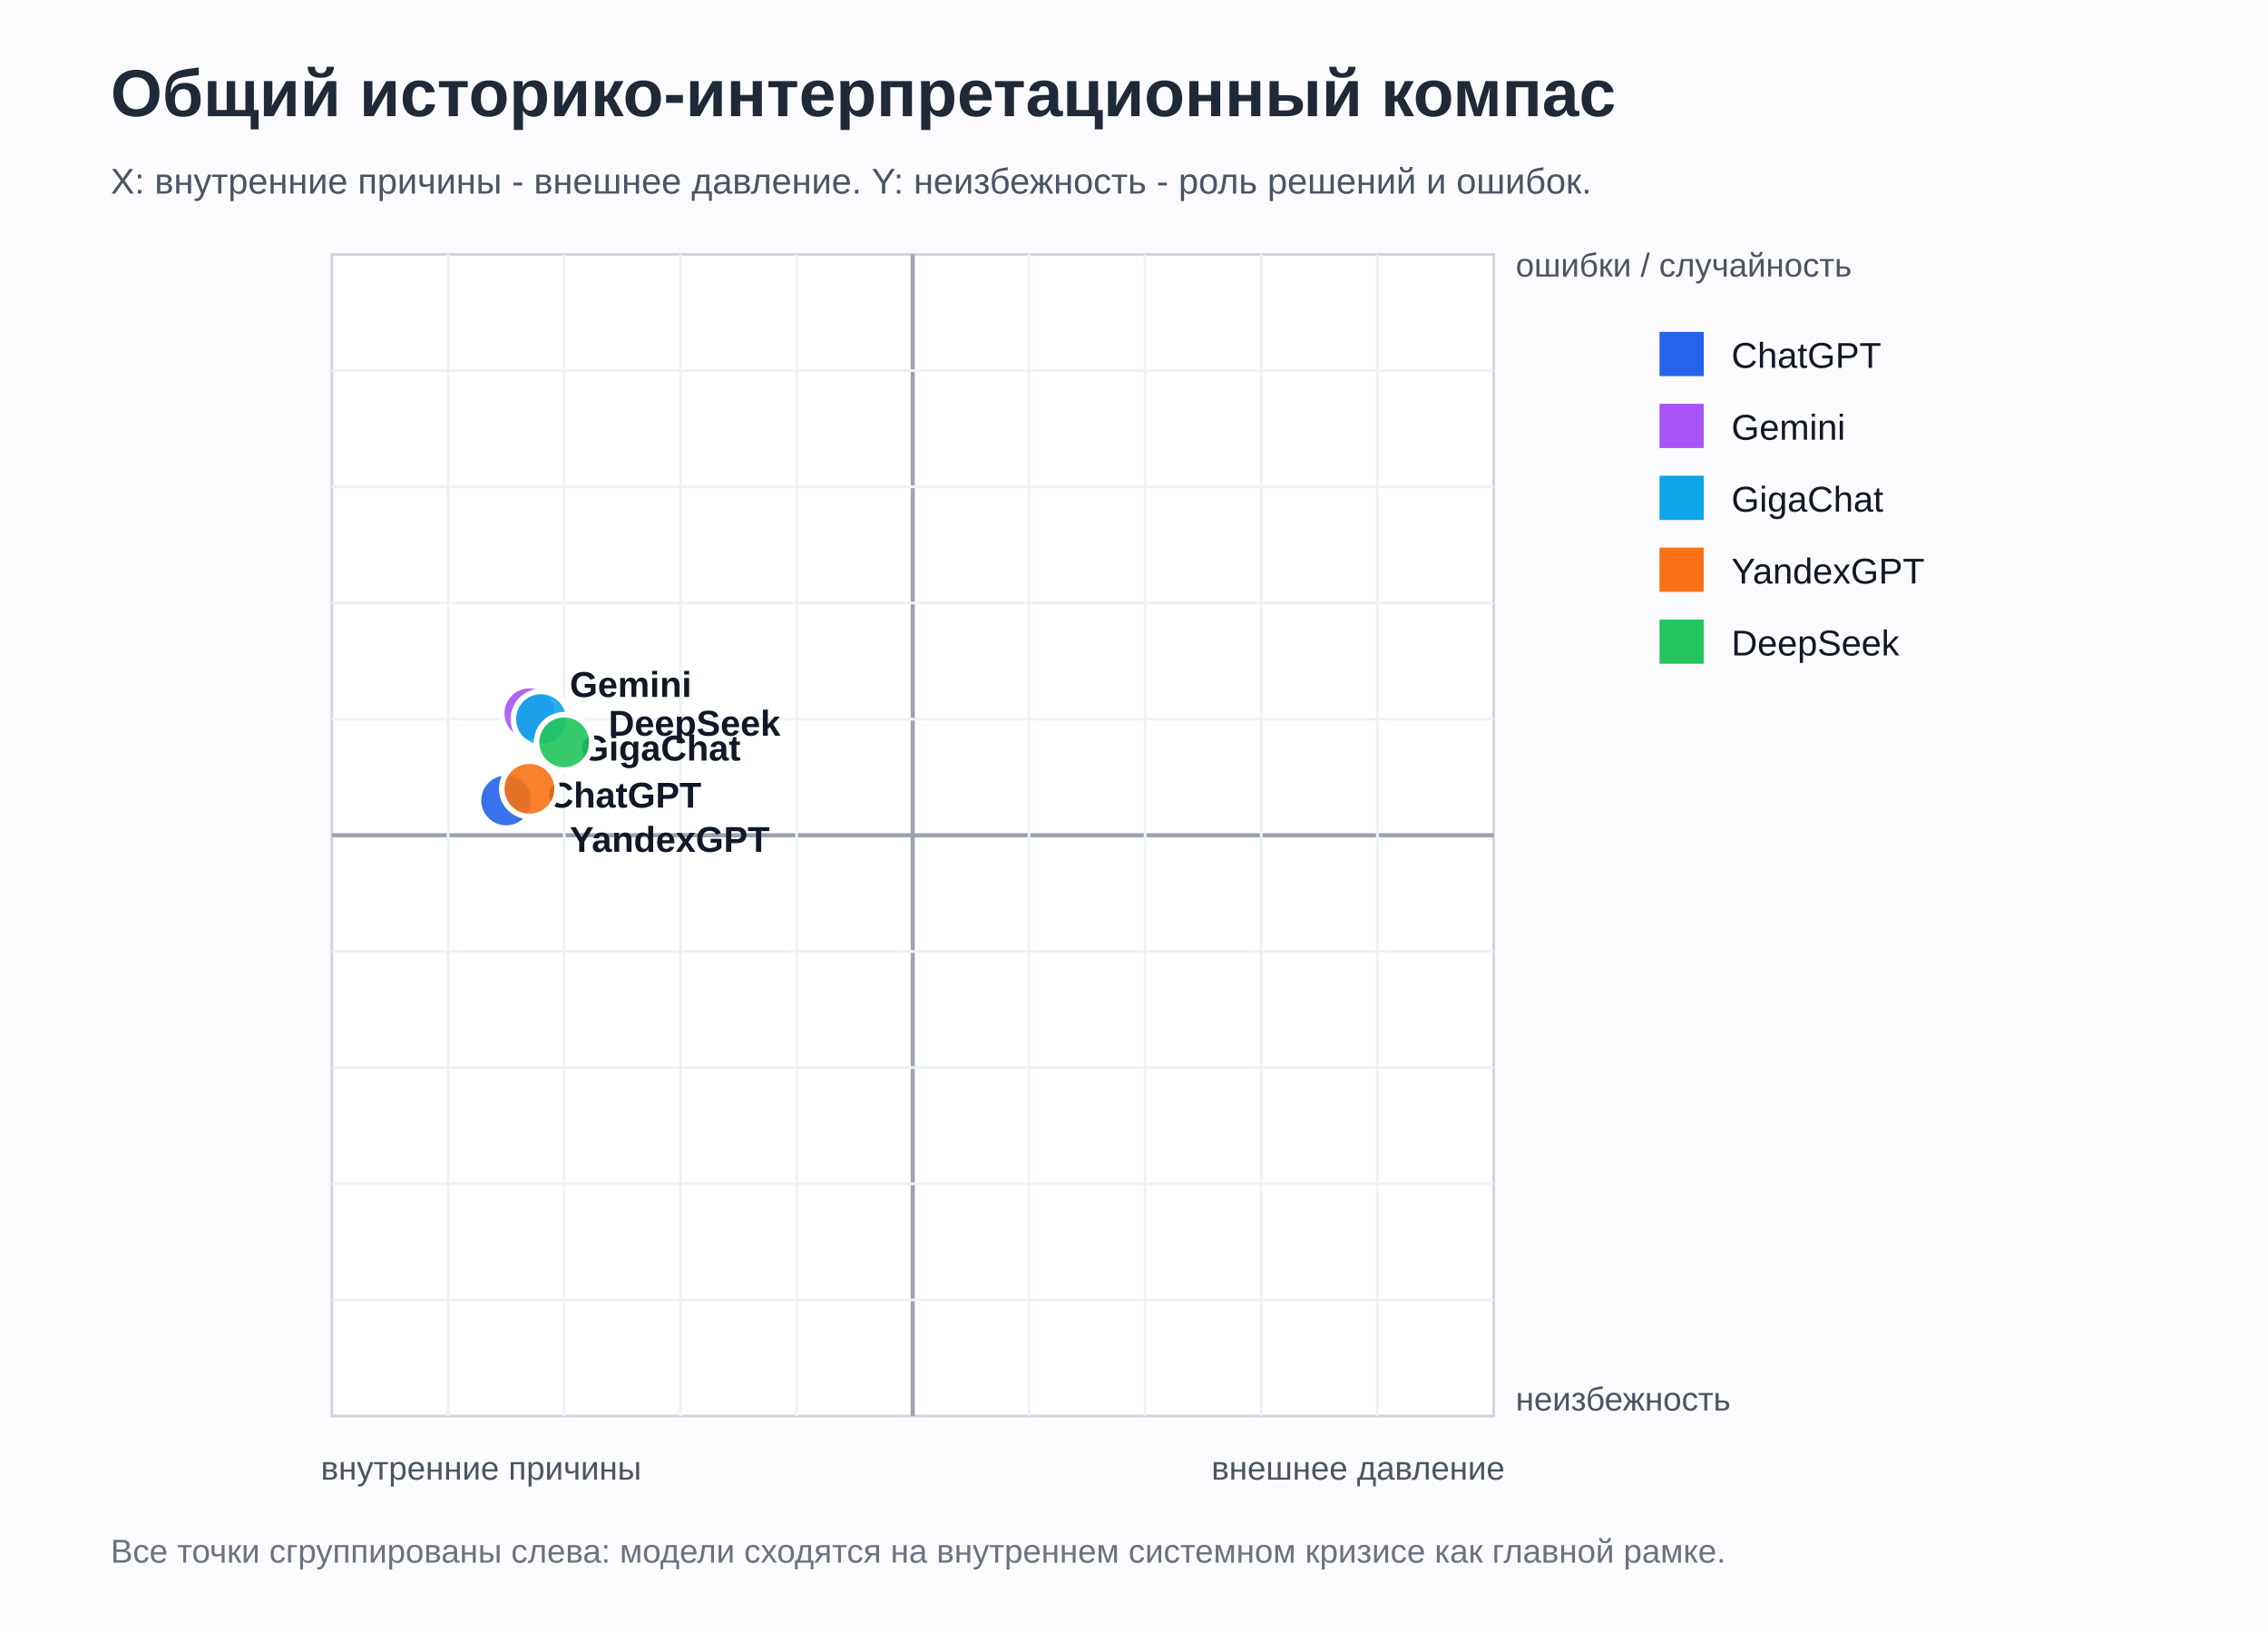
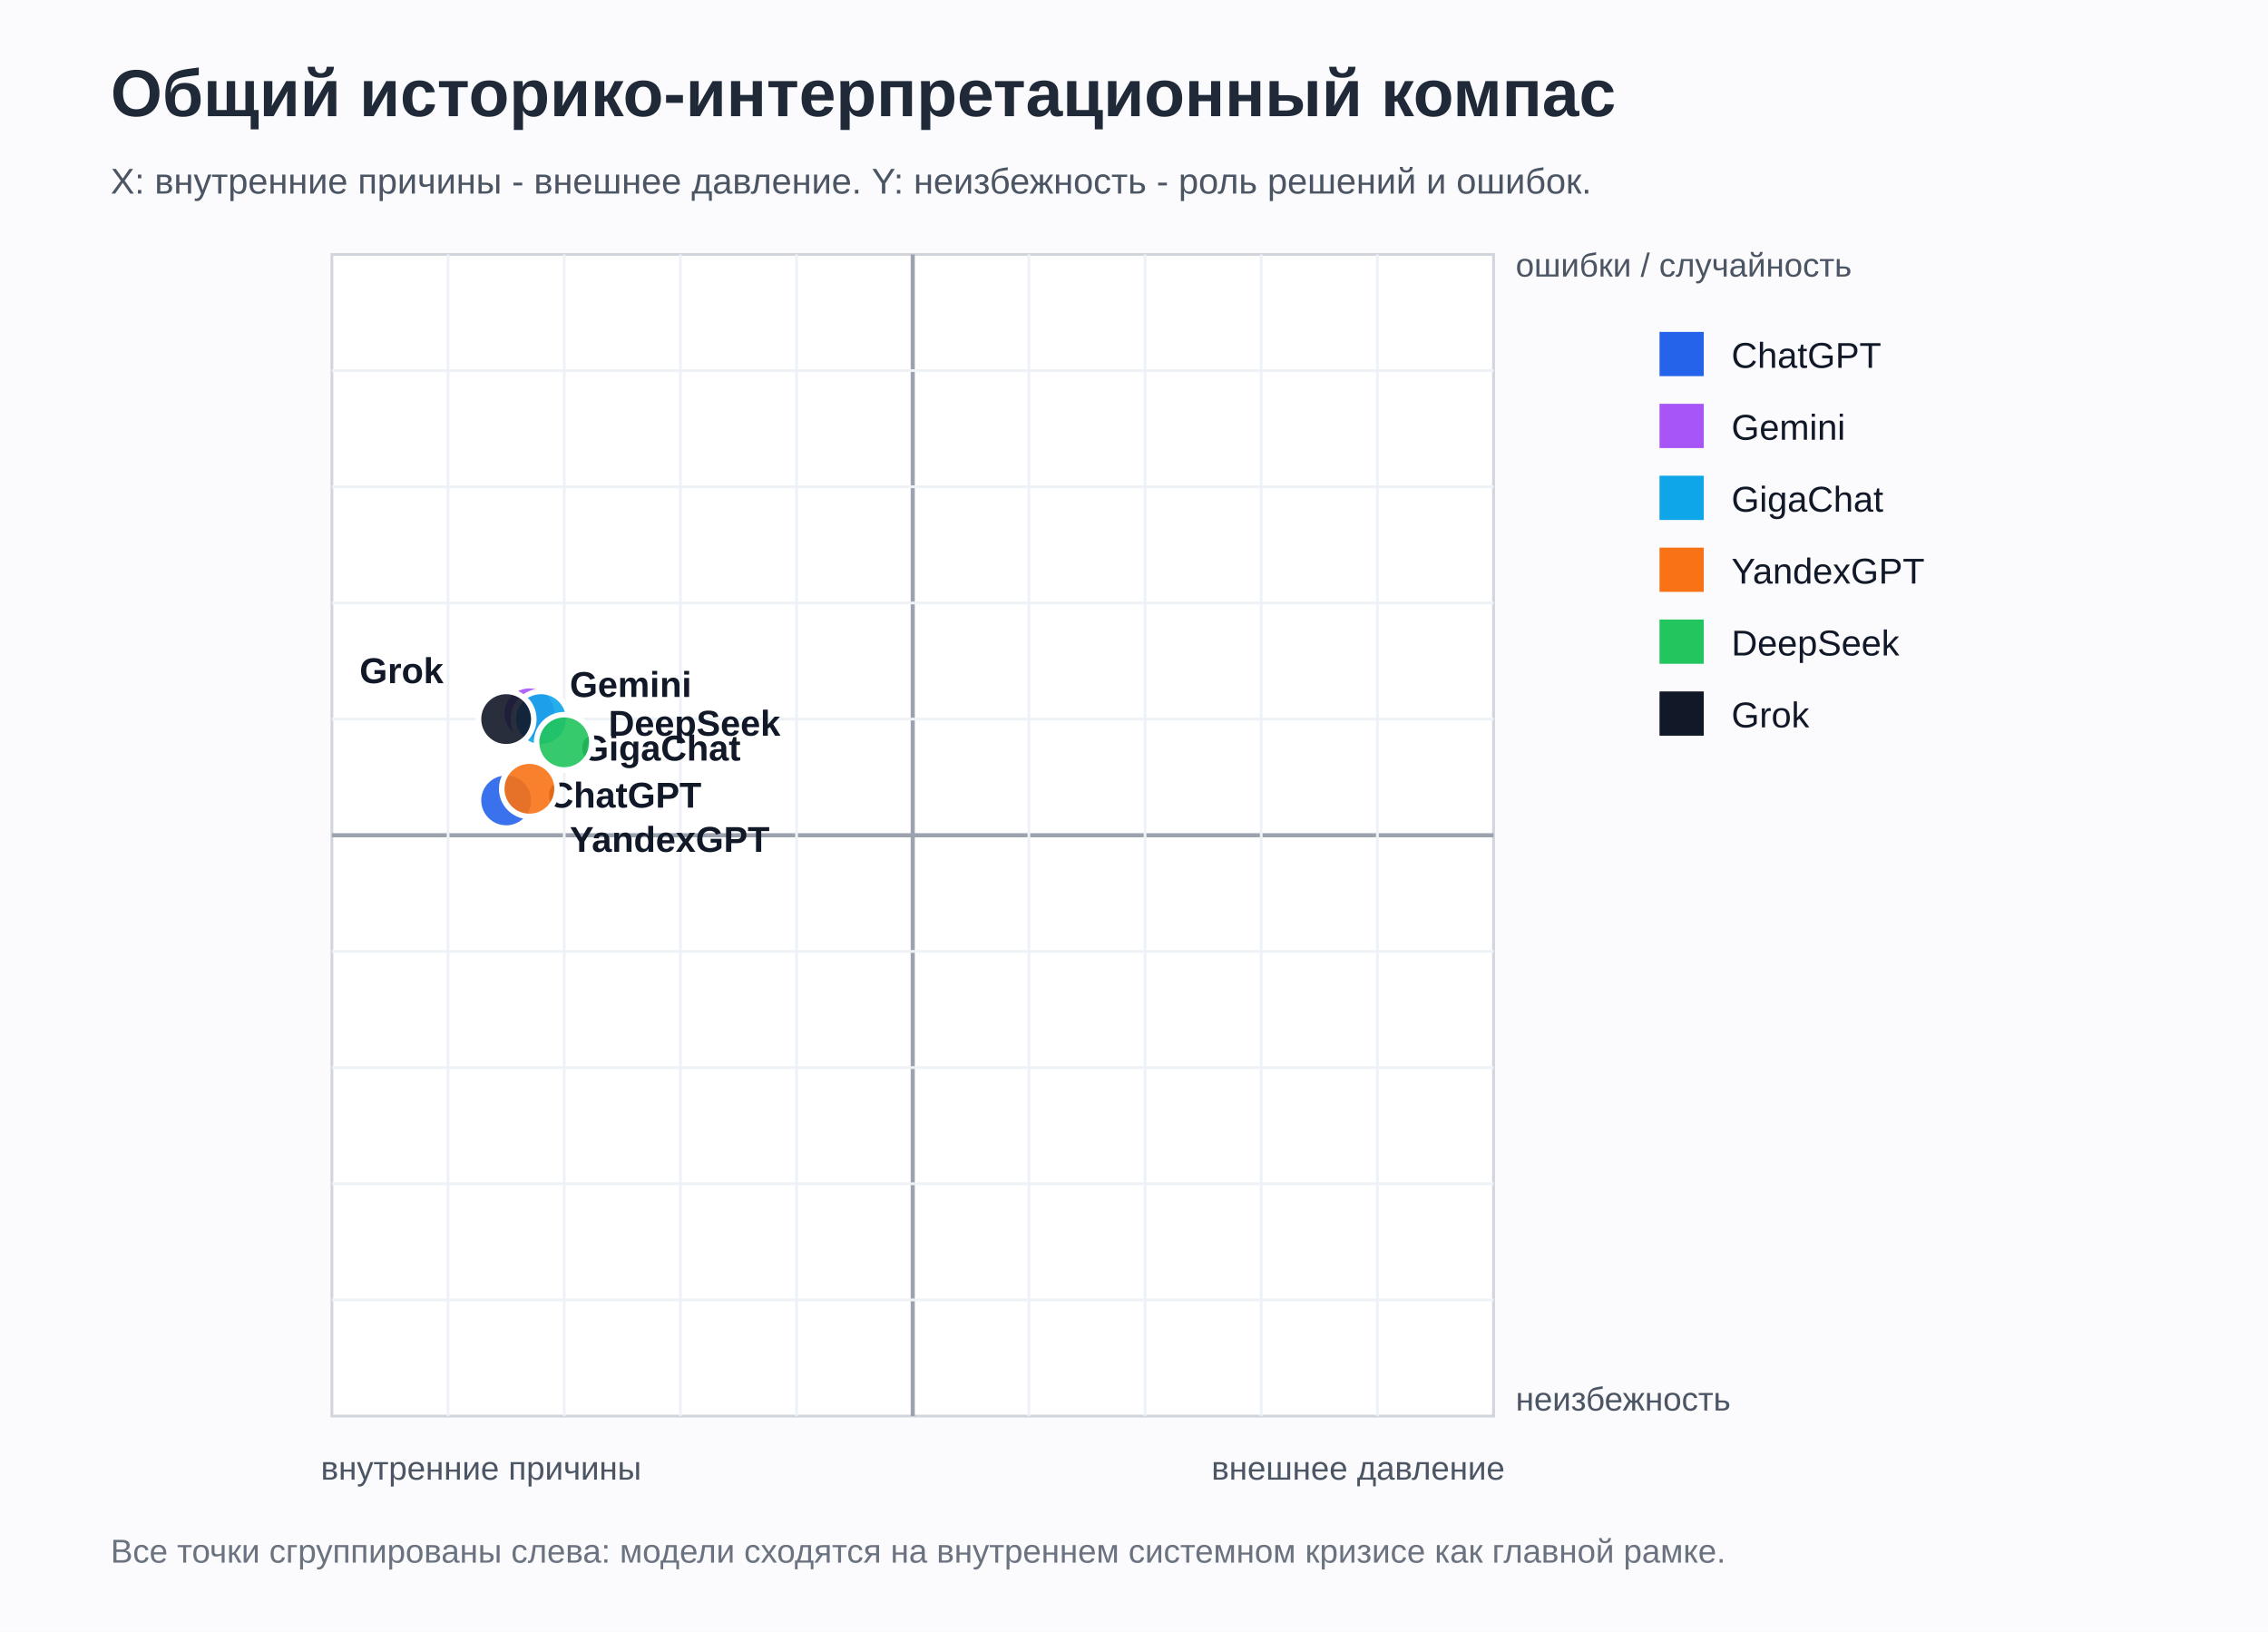
<svg xmlns="http://www.w3.org/2000/svg" width="820" height="590" viewBox="0 0 820 590" role="img" aria-label="Overall model compass">
  <rect width="820" height="590" fill="#fbfbfd" />
  <text x="40" y="42" font-family="Arial, sans-serif" font-size="24" font-weight="700" fill="#1f2937">Общий историко-интерпретационный компас</text>
  <text x="40" y="70" font-family="Arial, sans-serif" font-size="13" fill="#4b5563">X: внутренние причины - внешнее давление. Y: неизбежность - роль решений и ошибок.</text>
  <rect x="120" y="92" width="420" height="420" fill="#ffffff" stroke="#d1d5db" />
  <line x1="120" y1="302" x2="540" y2="302" stroke="#9ca3af" stroke-width="1.5" />
  <line x1="330" y1="92" x2="330" y2="512" stroke="#9ca3af" stroke-width="1.5" />
  <g stroke="#eef2f7" stroke-width="1">
    <line x1="162" y1="92" x2="162" y2="512" />
    <line x1="204" y1="92" x2="204" y2="512" />
    <line x1="246" y1="92" x2="246" y2="512" />
    <line x1="288" y1="92" x2="288" y2="512" />
    <line x1="372" y1="92" x2="372" y2="512" />
    <line x1="414" y1="92" x2="414" y2="512" />
    <line x1="456" y1="92" x2="456" y2="512" />
    <line x1="498" y1="92" x2="498" y2="512" />
    <line x1="120" y1="134" x2="540" y2="134" />
    <line x1="120" y1="176" x2="540" y2="176" />
    <line x1="120" y1="218" x2="540" y2="218" />
    <line x1="120" y1="260" x2="540" y2="260" />
    <line x1="120" y1="344" x2="540" y2="344" />
    <line x1="120" y1="386" x2="540" y2="386" />
    <line x1="120" y1="428" x2="540" y2="428" />
    <line x1="120" y1="470" x2="540" y2="470" />
  </g>
  <text x="116" y="535" font-family="Arial, sans-serif" font-size="12" fill="#4b5563">внутренние причины</text>
  <text x="438" y="535" font-family="Arial, sans-serif" font-size="12" fill="#4b5563">внешнее давление</text>
  <text x="548" y="100" font-family="Arial, sans-serif" font-size="12" fill="#4b5563">ошибки / случайность</text>
  <text x="548" y="510" font-family="Arial, sans-serif" font-size="12" fill="#4b5563">неизбежность</text>
  <circle cx="183.0" cy="289.4" r="10" fill="#2563eb" fill-opacity="0.9" stroke="#ffffff" stroke-width="2" />
  <text x="198" y="292" font-family="Arial, sans-serif" font-size="13" font-weight="700" fill="#111827">ChatGPT</text>
  <circle cx="191.4" cy="257.9" r="10" fill="#a855f7" fill-opacity="0.9" stroke="#ffffff" stroke-width="2" />
  <text x="206" y="252" font-family="Arial, sans-serif" font-size="13" font-weight="700" fill="#111827">Gemini</text>
  <circle cx="195.6" cy="260.0" r="10" fill="#0ea5e9" fill-opacity="0.9" stroke="#ffffff" stroke-width="2" />
  <text x="210" y="275" font-family="Arial, sans-serif" font-size="13" font-weight="700" fill="#111827">GigaChat</text>
  <circle cx="191.4" cy="285.2" r="10" fill="#f97316" fill-opacity="0.9" stroke="#ffffff" stroke-width="2" />
  <text x="206" y="308" font-family="Arial, sans-serif" font-size="13" font-weight="700" fill="#111827">YandexGPT</text>
  <circle cx="204.0" cy="268.4" r="10" fill="#22c55e" fill-opacity="0.9" stroke="#ffffff" stroke-width="2" />
  <text x="220" y="266" font-family="Arial, sans-serif" font-size="13" font-weight="700" fill="#111827">DeepSeek</text>
+   <circle cx="183.0" cy="260.0" r="10" fill="#111827" fill-opacity="0.9" stroke="#ffffff" stroke-width="2" />
+   <text x="130" y="247" font-family="Arial, sans-serif" font-size="13" font-weight="700" fill="#111827">Grok</text>
  <g font-family="Arial, sans-serif" font-size="13" fill="#111827">
    <rect x="600" y="120" width="16" height="16" fill="#2563eb" />
    <text x="626" y="133">ChatGPT</text>
    <rect x="600" y="146" width="16" height="16" fill="#a855f7" />
    <text x="626" y="159">Gemini</text>
    <rect x="600" y="172" width="16" height="16" fill="#0ea5e9" />
    <text x="626" y="185">GigaChat</text>
    <rect x="600" y="198" width="16" height="16" fill="#f97316" />
    <text x="626" y="211">YandexGPT</text>
    <rect x="600" y="224" width="16" height="16" fill="#22c55e" />
    <text x="626" y="237">DeepSeek</text>
+     <rect x="600" y="250" width="16" height="16" fill="#111827" />
+     <text x="626" y="263">Grok</text>
  </g>
  <text x="40" y="565" font-family="Arial, sans-serif" font-size="12" fill="#6b7280">Все точки сгруппированы слева: модели сходятся на внутреннем системном кризисе как главной рамке.</text>
</svg>
